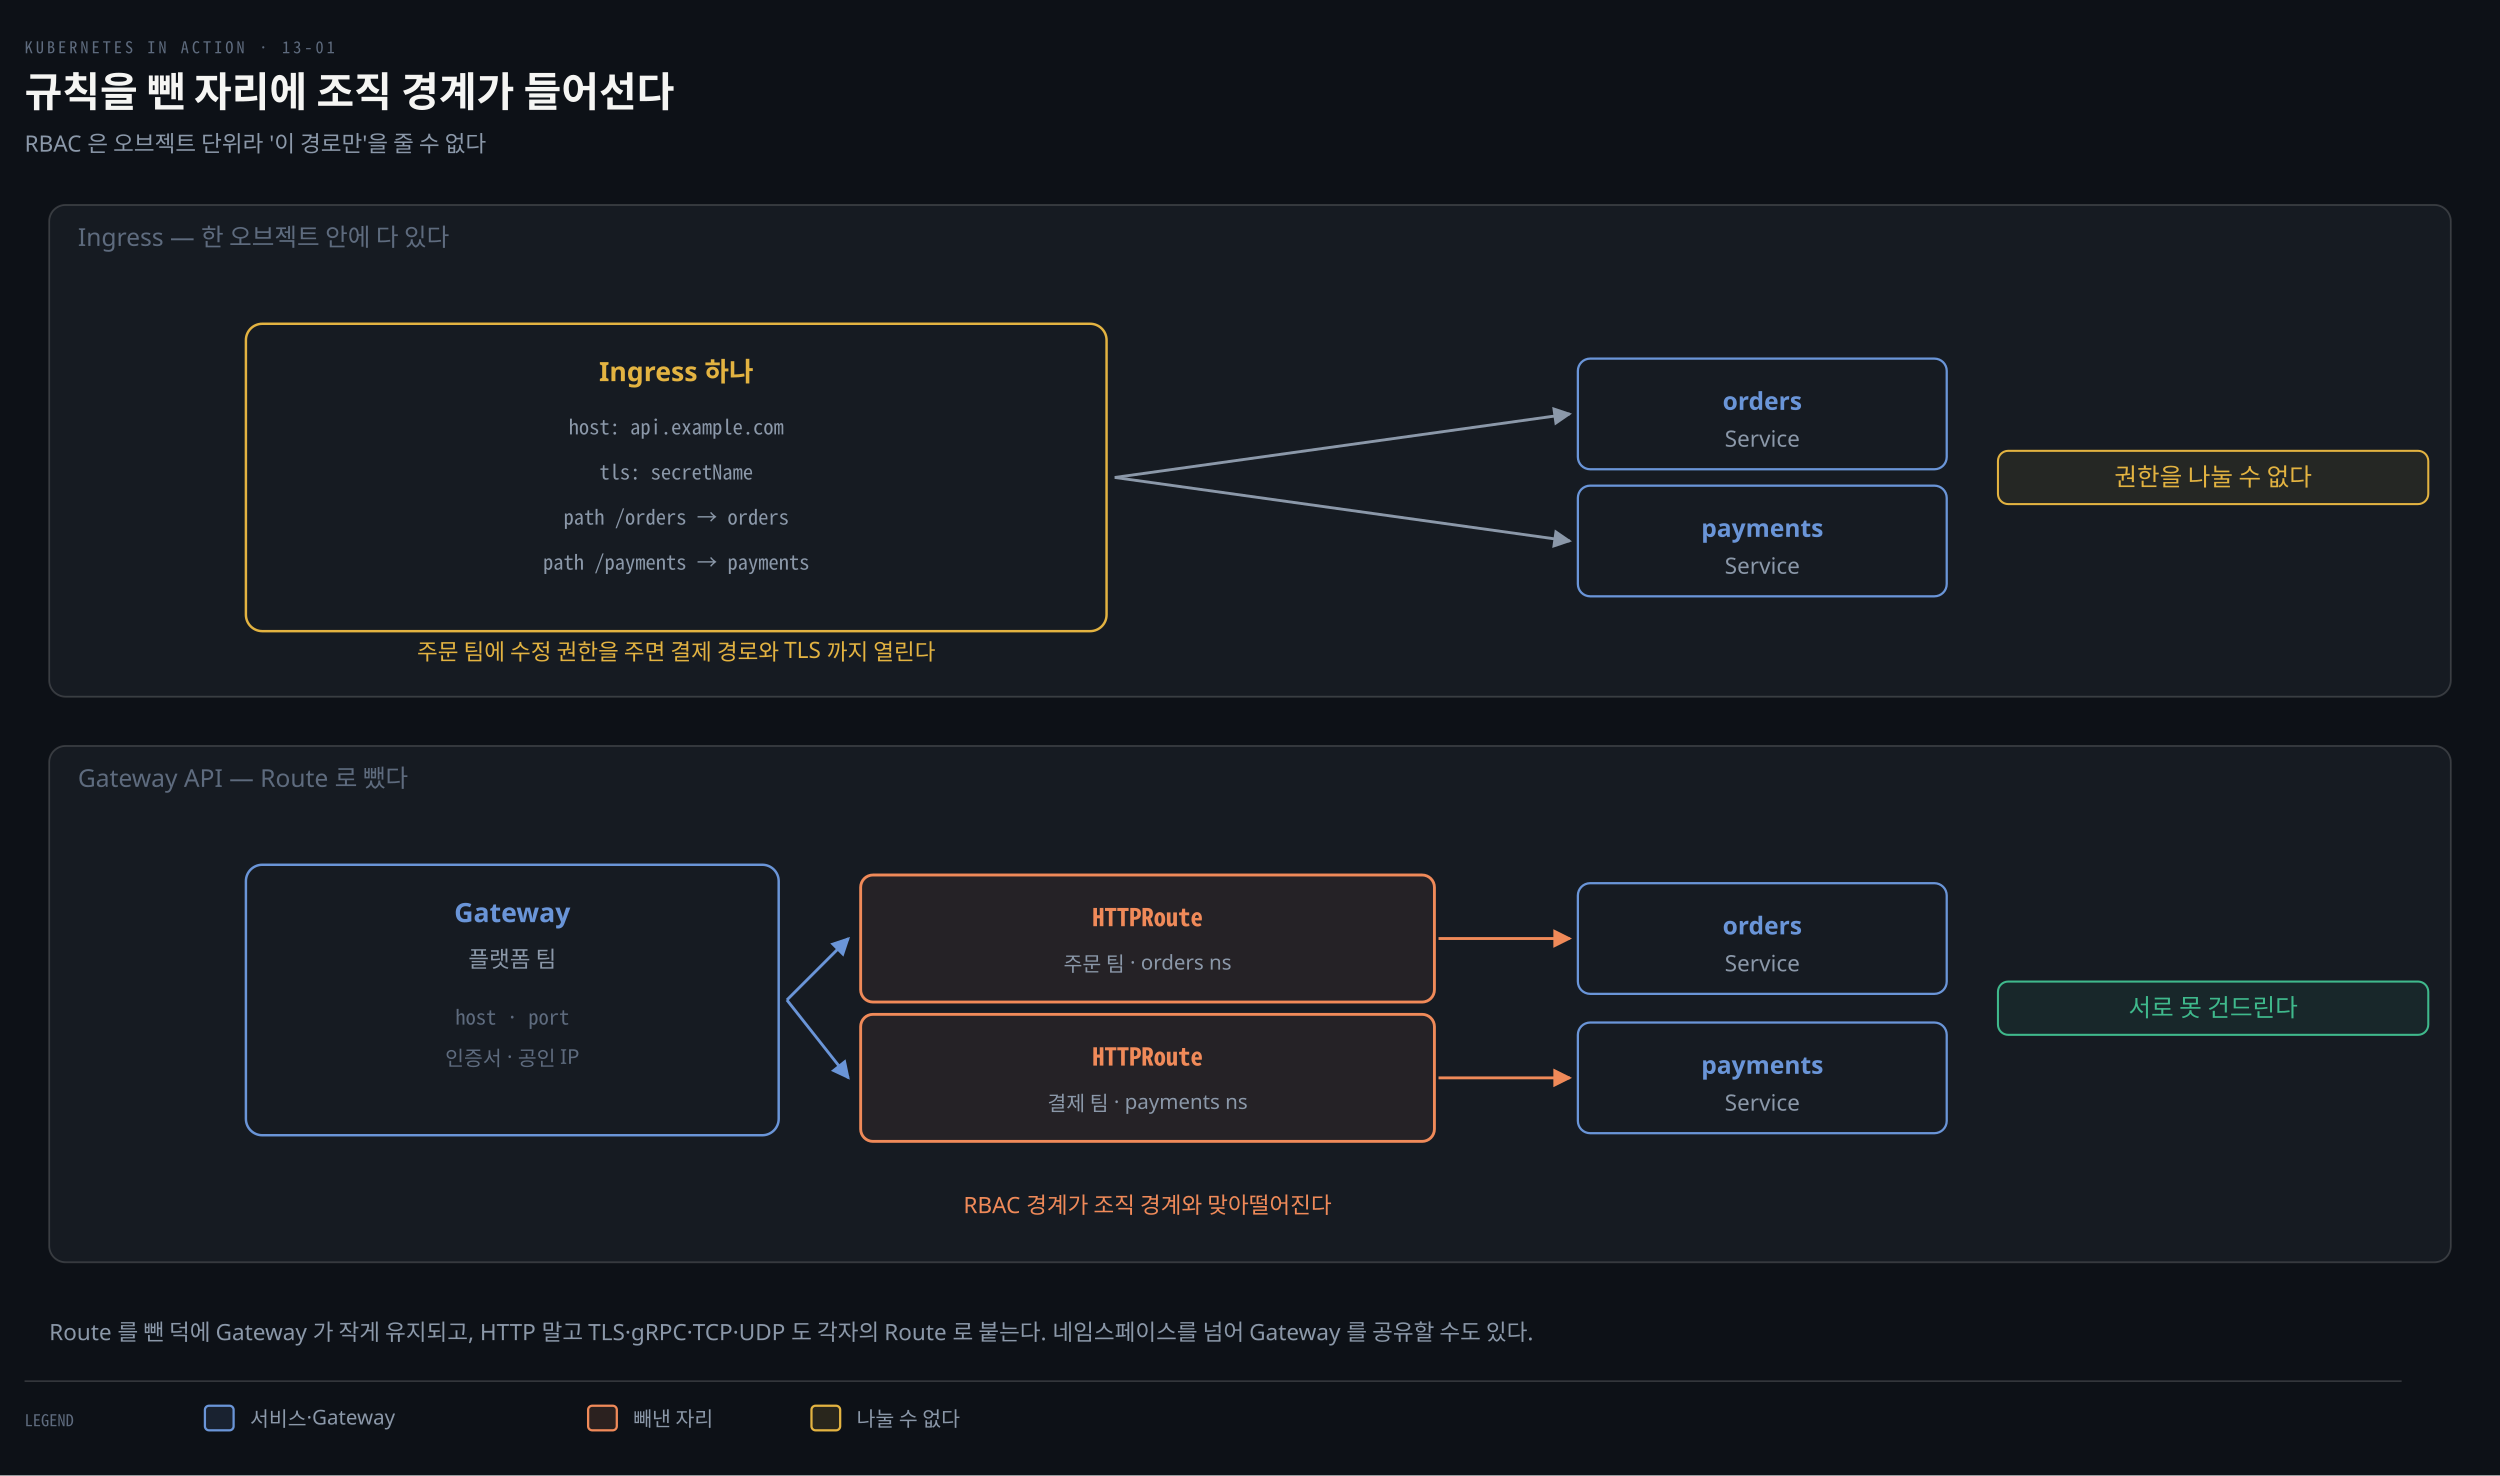
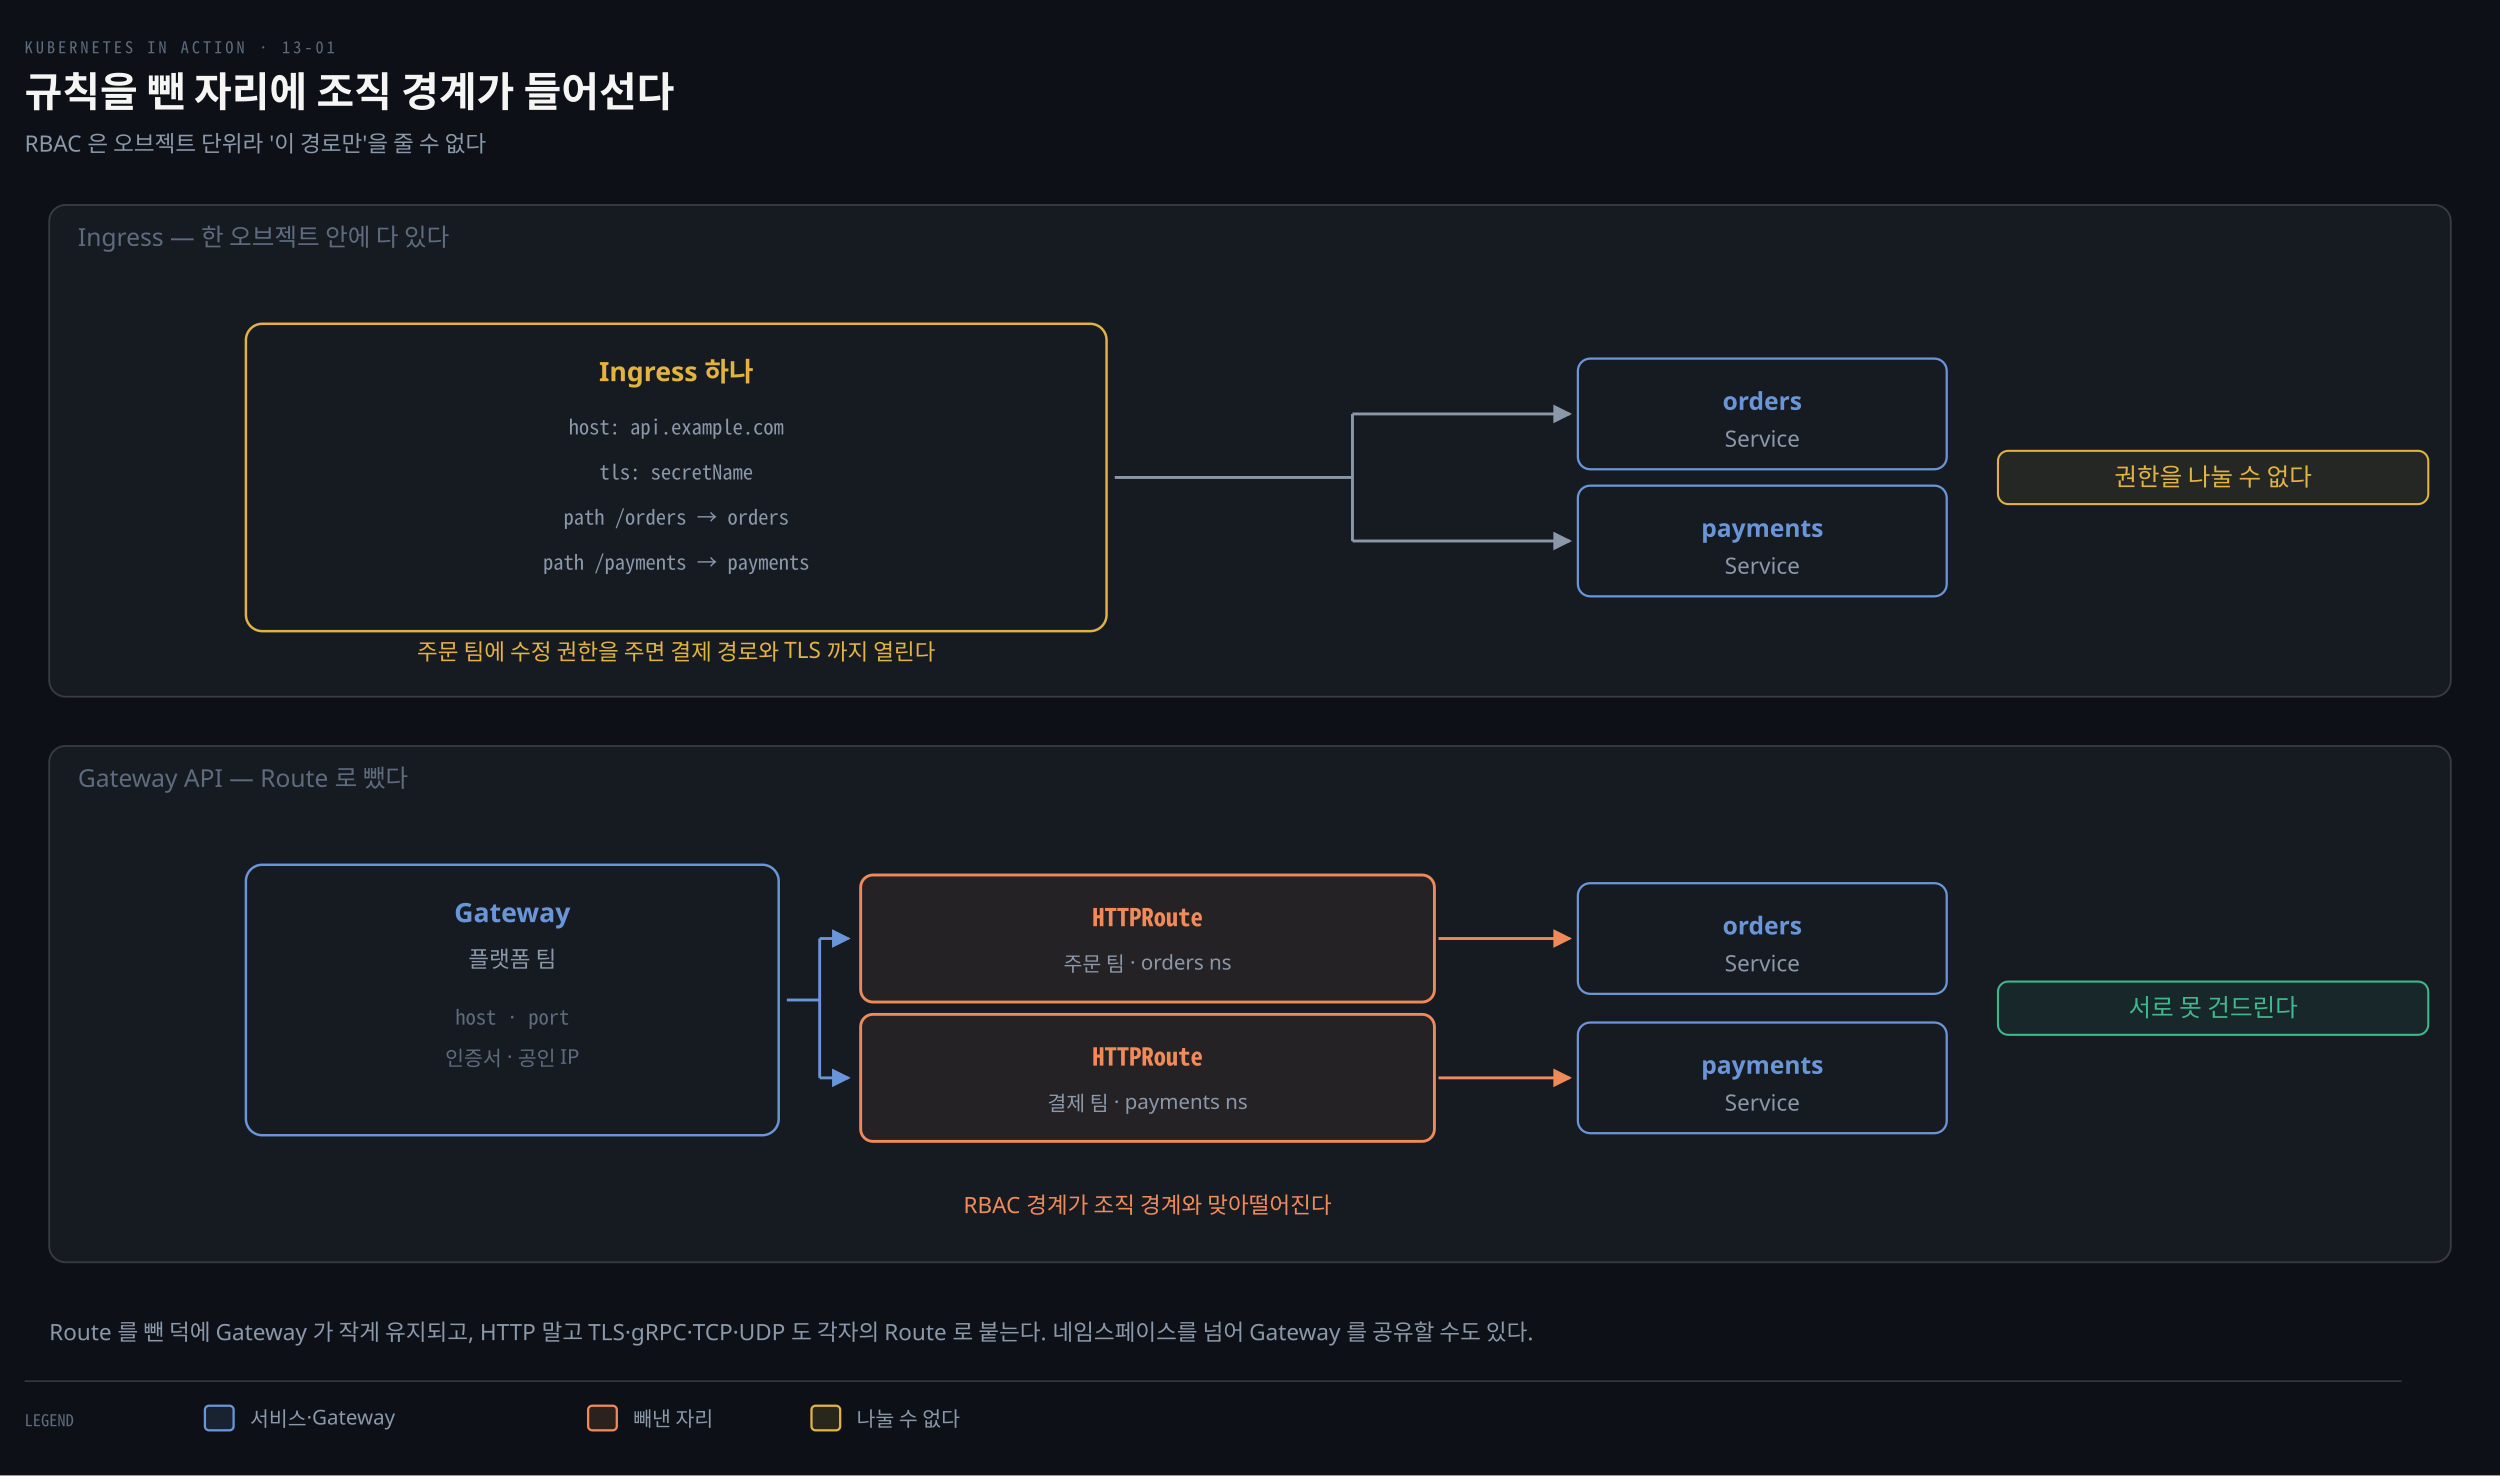
<svg xmlns="http://www.w3.org/2000/svg" viewBox="0 0 1220 720" width="100%" role="img" aria-labelledby="dt dd">
  <defs>
    <marker id="ar" viewBox="0 0 8 8" refX="7" refY="4" markerWidth="6.5" markerHeight="6.5" orient="auto">
      <path d="M0 0 L8 4 L0 8 z" fill="#8B98A9" />
    </marker>
    <marker id="ok" viewBox="0 0 8 8" refX="7" refY="4" markerWidth="6.5" markerHeight="6.5" orient="auto">
      <path d="M0 0 L8 4 L0 8 z" fill="#3FB98C" />
    </marker>
    <marker id="warn" viewBox="0 0 8 8" refX="7" refY="4" markerWidth="6.5" markerHeight="6.5" orient="auto">
      <path d="M0 0 L8 4 L0 8 z" fill="#E3B341" />
    </marker>
    <marker id="bad" viewBox="0 0 8 8" refX="7" refY="4" markerWidth="6.5" markerHeight="6.5" orient="auto">
      <path d="M0 0 L8 4 L0 8 z" fill="#F0616D" />
    </marker>
    <marker id="info" viewBox="0 0 8 8" refX="7" refY="4" markerWidth="6.5" markerHeight="6.5" orient="auto">
      <path d="M0 0 L8 4 L0 8 z" fill="#6A95D8" />
    </marker>
    <marker id="acc" viewBox="0 0 8 8" refX="7" refY="4" markerWidth="6.5" markerHeight="6.5" orient="auto">
      <path d="M0 0 L8 4 L0 8 z" fill="#F08A59" />
    </marker>
    <marker id="soft" viewBox="0 0 8 8" refX="7" refY="4" markerWidth="6.5" markerHeight="6.5" orient="auto">
      <path d="M0 0 L8 4 L0 8 z" fill="#5E6B7E" />
    </marker>
  </defs>
  <rect width="1220" height="720" fill="#0D1117" />
  <text x="12" y="26" font-family="'Geist Mono','Noto Sans Mono CJK KR',monospace" font-size="8" letter-spacing="0.18em" fill="#5E6B7E">KUBERNETES IN ACTION · 13-01</text>
  <text x="12" y="52" font-family="'Geist','Apple SD Gothic Neo','Noto Sans KR','Malgun Gothic',sans-serif" font-size="20" font-weight="600" fill="#F5F5F3">규칙을 뺀 자리에 조직 경계가 들어선다</text>
  <text x="12" y="74" font-family="'Geist','Apple SD Gothic Neo','Noto Sans KR','Malgun Gothic',sans-serif" font-size="11" fill="#8B98A9">RBAC 은 오브젝트 단위라 '이 경로만'을 줄 수 없다</text>
  <rect x="24" y="100" width="1172" height="240" rx="8" fill="#161B22" stroke="rgba(191,192,192,0.22)" stroke-width="0.9" />
  <text x="38" y="120" text-anchor="start" font-family="'Geist','Apple SD Gothic Neo','Noto Sans KR','Malgun Gothic',sans-serif" font-size="12" font-weight="400" fill="#5E6B7E">Ingress — 한 오브젝트 안에 다 있다</text>
  <rect x="120" y="158" width="420" height="150" rx="8" fill="#161B22" stroke="#E3B341" stroke-width="1.2" />
  <text x="330" y="186" text-anchor="middle" font-family="'Geist','Apple SD Gothic Neo','Noto Sans KR','Malgun Gothic',sans-serif" font-size="13" font-weight="600" fill="#E3B341">Ingress 하나</text>
  <text x="330" y="212" text-anchor="middle" font-family="'Geist Mono','Noto Sans Mono CJK KR',monospace" font-size="10" font-weight="400" fill="#8B98A9">host: api.example.com</text>
  <text x="330" y="234" text-anchor="middle" font-family="'Geist Mono','Noto Sans Mono CJK KR',monospace" font-size="10" font-weight="400" fill="#8B98A9">tls: secretName</text>
  <text x="330" y="256" text-anchor="middle" font-family="'Geist Mono','Noto Sans Mono CJK KR',monospace" font-size="10" font-weight="400" fill="#8B98A9">path /orders → orders</text>
  <text x="330" y="278" text-anchor="middle" font-family="'Geist Mono','Noto Sans Mono CJK KR',monospace" font-size="10" font-weight="400" fill="#8B98A9">path /payments → payments</text>
+   <path d="M 544 233 L 660 233" fill="none" stroke="#8B98A9" stroke-width="1.4" />
+   <path d="M 660 202 L 660 264" fill="none" stroke="#8B98A9" stroke-width="1.4" />
  <rect x="770" y="175" width="180" height="54" rx="6" fill="#161B22" stroke="#6A95D8" stroke-width="1.1" />
  <text x="860" y="200" text-anchor="middle" font-family="'Geist','Apple SD Gothic Neo','Noto Sans KR','Malgun Gothic',sans-serif" font-size="12" font-weight="600" fill="#6A95D8">orders</text>
  <text x="860" y="218" text-anchor="middle" font-family="'Geist','Apple SD Gothic Neo','Noto Sans KR','Malgun Gothic',sans-serif" font-size="11" font-weight="400" fill="#8B98A9">Service</text>
-   <path d="M 544 233 L 766 202" fill="none" stroke="#8B98A9" stroke-width="1.4" marker-end="url(#ar)" />
+   <path d="M 660 202 L 766 202" fill="none" stroke="#8B98A9" stroke-width="1.4" marker-end="url(#ar)" />
  <rect x="770" y="237" width="180" height="54" rx="6" fill="#161B22" stroke="#6A95D8" stroke-width="1.1" />
  <text x="860" y="262" text-anchor="middle" font-family="'Geist','Apple SD Gothic Neo','Noto Sans KR','Malgun Gothic',sans-serif" font-size="12" font-weight="600" fill="#6A95D8">payments</text>
  <text x="860" y="280" text-anchor="middle" font-family="'Geist','Apple SD Gothic Neo','Noto Sans KR','Malgun Gothic',sans-serif" font-size="11" font-weight="400" fill="#8B98A9">Service</text>
-   <path d="M 544 233 L 766 264" fill="none" stroke="#8B98A9" stroke-width="1.4" marker-end="url(#ar)" />
+   <path d="M 660 264 L 766 264" fill="none" stroke="#8B98A9" stroke-width="1.4" marker-end="url(#ar)" />
  <rect x="975.0" y="220" width="210" height="26" rx="5" fill="#E3B34114" stroke="#E3B341" stroke-width="1.0" />
  <text x="1080" y="237" text-anchor="middle" font-family="'Geist','Apple SD Gothic Neo','Noto Sans KR','Malgun Gothic',sans-serif" font-size="12" font-weight="400" fill="#E3B341">권한을 나눌 수 없다</text>
  <text x="330" y="322" text-anchor="middle" font-family="'Geist','Apple SD Gothic Neo','Noto Sans KR','Malgun Gothic',sans-serif" font-size="11" font-weight="400" fill="#E3B341">주문 팀에 수정 권한을 주면 결제 경로와 TLS 까지 열린다</text>
  <rect x="24" y="364" width="1172" height="252" rx="8" fill="#161B22" stroke="rgba(191,192,192,0.22)" stroke-width="0.9" />
  <text x="38" y="384" text-anchor="start" font-family="'Geist','Apple SD Gothic Neo','Noto Sans KR','Malgun Gothic',sans-serif" font-size="12" font-weight="400" fill="#5E6B7E">Gateway API — Route 로 뺐다</text>
  <rect x="120" y="422" width="260" height="132" rx="8" fill="#161B22" stroke="#6A95D8" stroke-width="1.2" />
  <text x="250" y="450" text-anchor="middle" font-family="'Geist','Apple SD Gothic Neo','Noto Sans KR','Malgun Gothic',sans-serif" font-size="13" font-weight="600" fill="#6A95D8">Gateway</text>
  <text x="250" y="472" text-anchor="middle" font-family="'Geist','Apple SD Gothic Neo','Noto Sans KR','Malgun Gothic',sans-serif" font-size="11" font-weight="400" fill="#8B98A9">플랫폼 팀</text>
  <text x="250" y="500" text-anchor="middle" font-family="'Geist Mono','Noto Sans Mono CJK KR',monospace" font-size="10" font-weight="400" fill="#5E6B7E">host · port</text>
  <text x="250" y="520" text-anchor="middle" font-family="'Geist','Apple SD Gothic Neo','Noto Sans KR','Malgun Gothic',sans-serif" font-size="10" font-weight="400" fill="#5E6B7E">인증서 · 공인 IP</text>
+   <path d="M 384 488 L 400 488" fill="none" stroke="#6A95D8" stroke-width="1.4" />
+   <path d="M 400 458 L 400 526" fill="none" stroke="#6A95D8" stroke-width="1.4" />
  <rect x="420" y="427" width="280" height="62" rx="6" fill="#F08A5912" stroke="#F08A59" stroke-width="1.4" />
  <text x="560" y="452" text-anchor="middle" font-family="'Geist Mono','Noto Sans Mono CJK KR',monospace" font-size="12" font-weight="600" fill="#F08A59">HTTPRoute</text>
  <text x="560" y="474" text-anchor="middle" font-family="'Geist','Apple SD Gothic Neo','Noto Sans KR','Malgun Gothic',sans-serif" font-size="10" font-weight="400" fill="#8B98A9">주문 팀 · orders ns</text>
-   <path d="M 384 488 L 414 458" fill="none" stroke="#6A95D8" stroke-width="1.4" marker-end="url(#info)" />
+   <path d="M 400 458 L 414 458" fill="none" stroke="#6A95D8" stroke-width="1.4" marker-end="url(#info)" />
  <path d="M 702 458 L 766 458" fill="none" stroke="#F08A59" stroke-width="1.4" marker-end="url(#acc)" />
  <rect x="770" y="431" width="180" height="54" rx="6" fill="#161B22" stroke="#6A95D8" stroke-width="1.1" />
  <text x="860" y="456" text-anchor="middle" font-family="'Geist','Apple SD Gothic Neo','Noto Sans KR','Malgun Gothic',sans-serif" font-size="12" font-weight="600" fill="#6A95D8">orders</text>
  <text x="860" y="474" text-anchor="middle" font-family="'Geist','Apple SD Gothic Neo','Noto Sans KR','Malgun Gothic',sans-serif" font-size="11" font-weight="400" fill="#8B98A9">Service</text>
  <rect x="420" y="495" width="280" height="62" rx="6" fill="#F08A5912" stroke="#F08A59" stroke-width="1.4" />
  <text x="560" y="520" text-anchor="middle" font-family="'Geist Mono','Noto Sans Mono CJK KR',monospace" font-size="12" font-weight="600" fill="#F08A59">HTTPRoute</text>
  <text x="560" y="542" text-anchor="middle" font-family="'Geist','Apple SD Gothic Neo','Noto Sans KR','Malgun Gothic',sans-serif" font-size="10" font-weight="400" fill="#8B98A9">결제 팀 · payments ns</text>
-   <path d="M 384 488 L 414 526" fill="none" stroke="#6A95D8" stroke-width="1.4" marker-end="url(#info)" />
+   <path d="M 400 526 L 414 526" fill="none" stroke="#6A95D8" stroke-width="1.4" marker-end="url(#info)" />
  <path d="M 702 526 L 766 526" fill="none" stroke="#F08A59" stroke-width="1.4" marker-end="url(#acc)" />
  <rect x="770" y="499" width="180" height="54" rx="6" fill="#161B22" stroke="#6A95D8" stroke-width="1.1" />
  <text x="860" y="524" text-anchor="middle" font-family="'Geist','Apple SD Gothic Neo','Noto Sans KR','Malgun Gothic',sans-serif" font-size="12" font-weight="600" fill="#6A95D8">payments</text>
  <text x="860" y="542" text-anchor="middle" font-family="'Geist','Apple SD Gothic Neo','Noto Sans KR','Malgun Gothic',sans-serif" font-size="11" font-weight="400" fill="#8B98A9">Service</text>
  <rect x="975.0" y="479" width="210" height="26" rx="5" fill="#3FB98C14" stroke="#3FB98C" stroke-width="1.0" />
  <text x="1080" y="496" text-anchor="middle" font-family="'Geist','Apple SD Gothic Neo','Noto Sans KR','Malgun Gothic',sans-serif" font-size="12" font-weight="400" fill="#3FB98C">서로 못 건드린다</text>
  <text x="560" y="592" text-anchor="middle" font-family="'Geist','Apple SD Gothic Neo','Noto Sans KR','Malgun Gothic',sans-serif" font-size="11" font-weight="400" fill="#F08A59">RBAC 경계가 조직 경계와 맞아떨어진다</text>
  <text x="24" y="654" text-anchor="start" font-family="'Geist','Apple SD Gothic Neo','Noto Sans KR','Malgun Gothic',sans-serif" font-size="11" font-weight="400" fill="#8B98A9">Route 를 뺀 덕에 Gateway 가 작게 유지되고, HTTP 말고 TLS·gRPC·TCP·UDP 도 각자의 Route 로 붙는다. 네임스페이스를 넘어 Gateway 를 공유할 수도 있다.</text>
  <line x1="12" y1="674" x2="1172" y2="674" stroke="rgba(191,192,192,0.22)" stroke-width="0.8" />
  <text x="12" y="696" text-anchor="start" font-family="'Geist Mono','Noto Sans Mono CJK KR',monospace" font-size="8" font-weight="400" fill="#5E6B7E">LEGEND</text>
  <rect x="100" y="686" width="14" height="12" rx="2" fill="#6A95D822" stroke="#6A95D8" stroke-width="1.1" />
  <text x="122" y="696" text-anchor="start" font-family="'Geist','Apple SD Gothic Neo','Noto Sans KR','Malgun Gothic',sans-serif" font-size="10" font-weight="400" fill="#8B98A9">서비스·Gateway</text>
  <rect x="287" y="686" width="14" height="12" rx="2" fill="#F08A5922" stroke="#F08A59" stroke-width="1.1" />
  <text x="309" y="696" text-anchor="start" font-family="'Geist','Apple SD Gothic Neo','Noto Sans KR','Malgun Gothic',sans-serif" font-size="10" font-weight="400" fill="#8B98A9">빼낸 자리</text>
  <rect x="396" y="686" width="14" height="12" rx="2" fill="#E3B34122" stroke="#E3B341" stroke-width="1.1" />
  <text x="418" y="696" text-anchor="start" font-family="'Geist','Apple SD Gothic Neo','Noto Sans KR','Malgun Gothic',sans-serif" font-size="10" font-weight="400" fill="#8B98A9">나눌 수 없다</text>
</svg>
